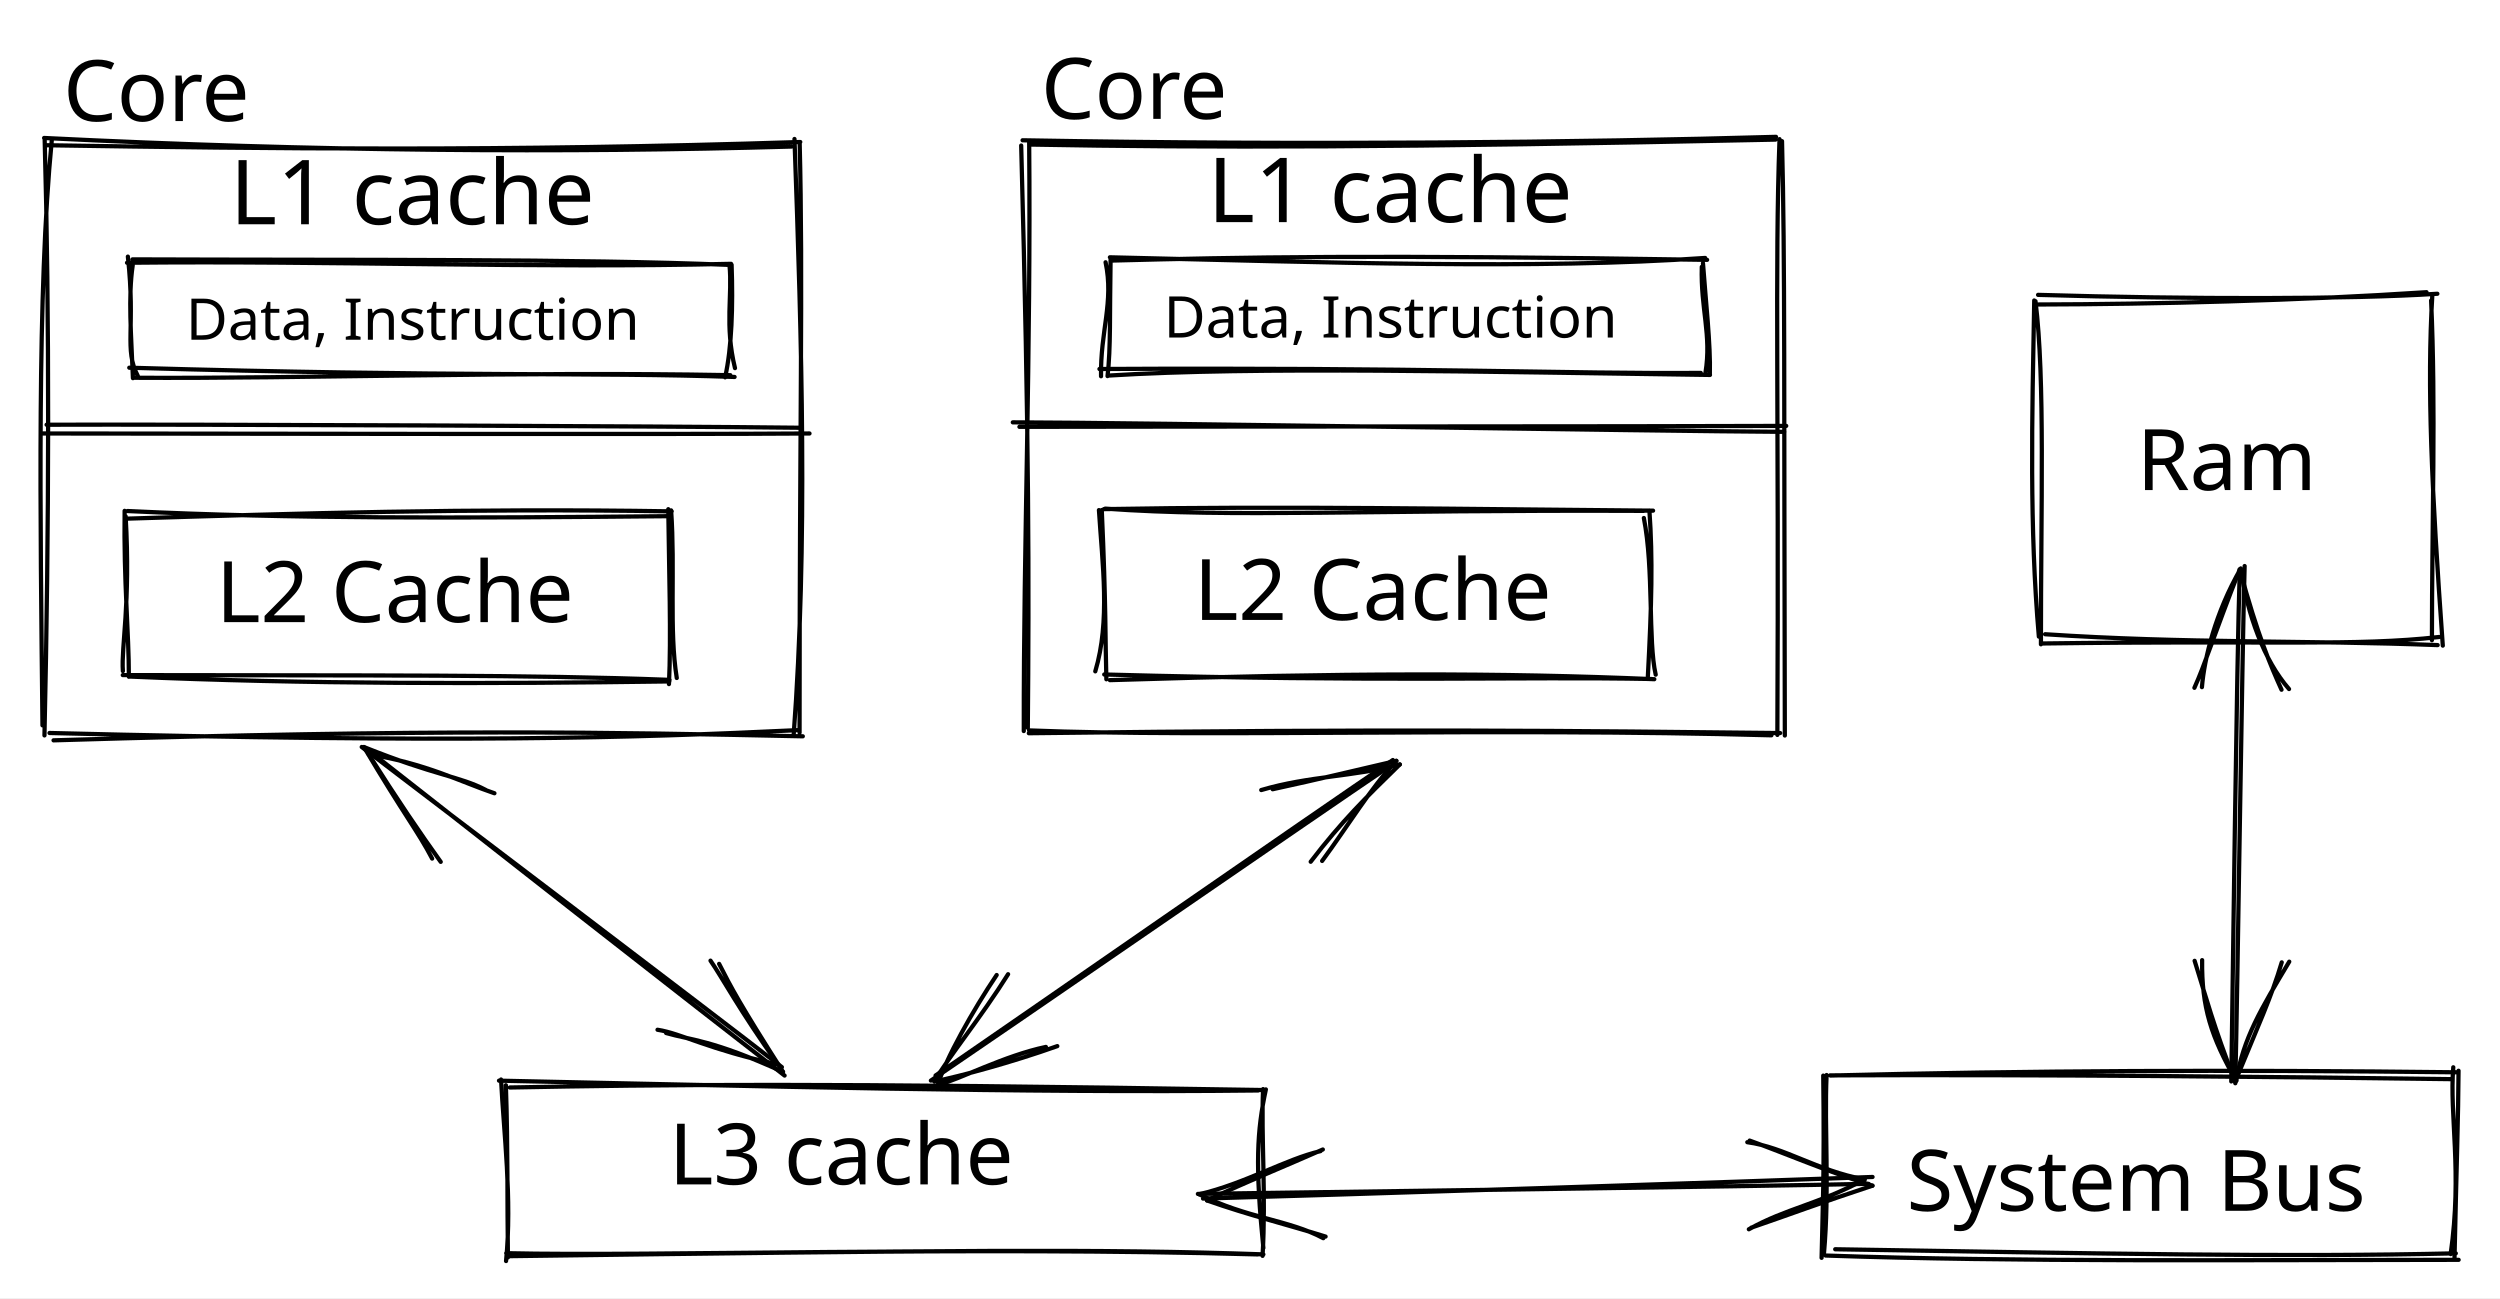
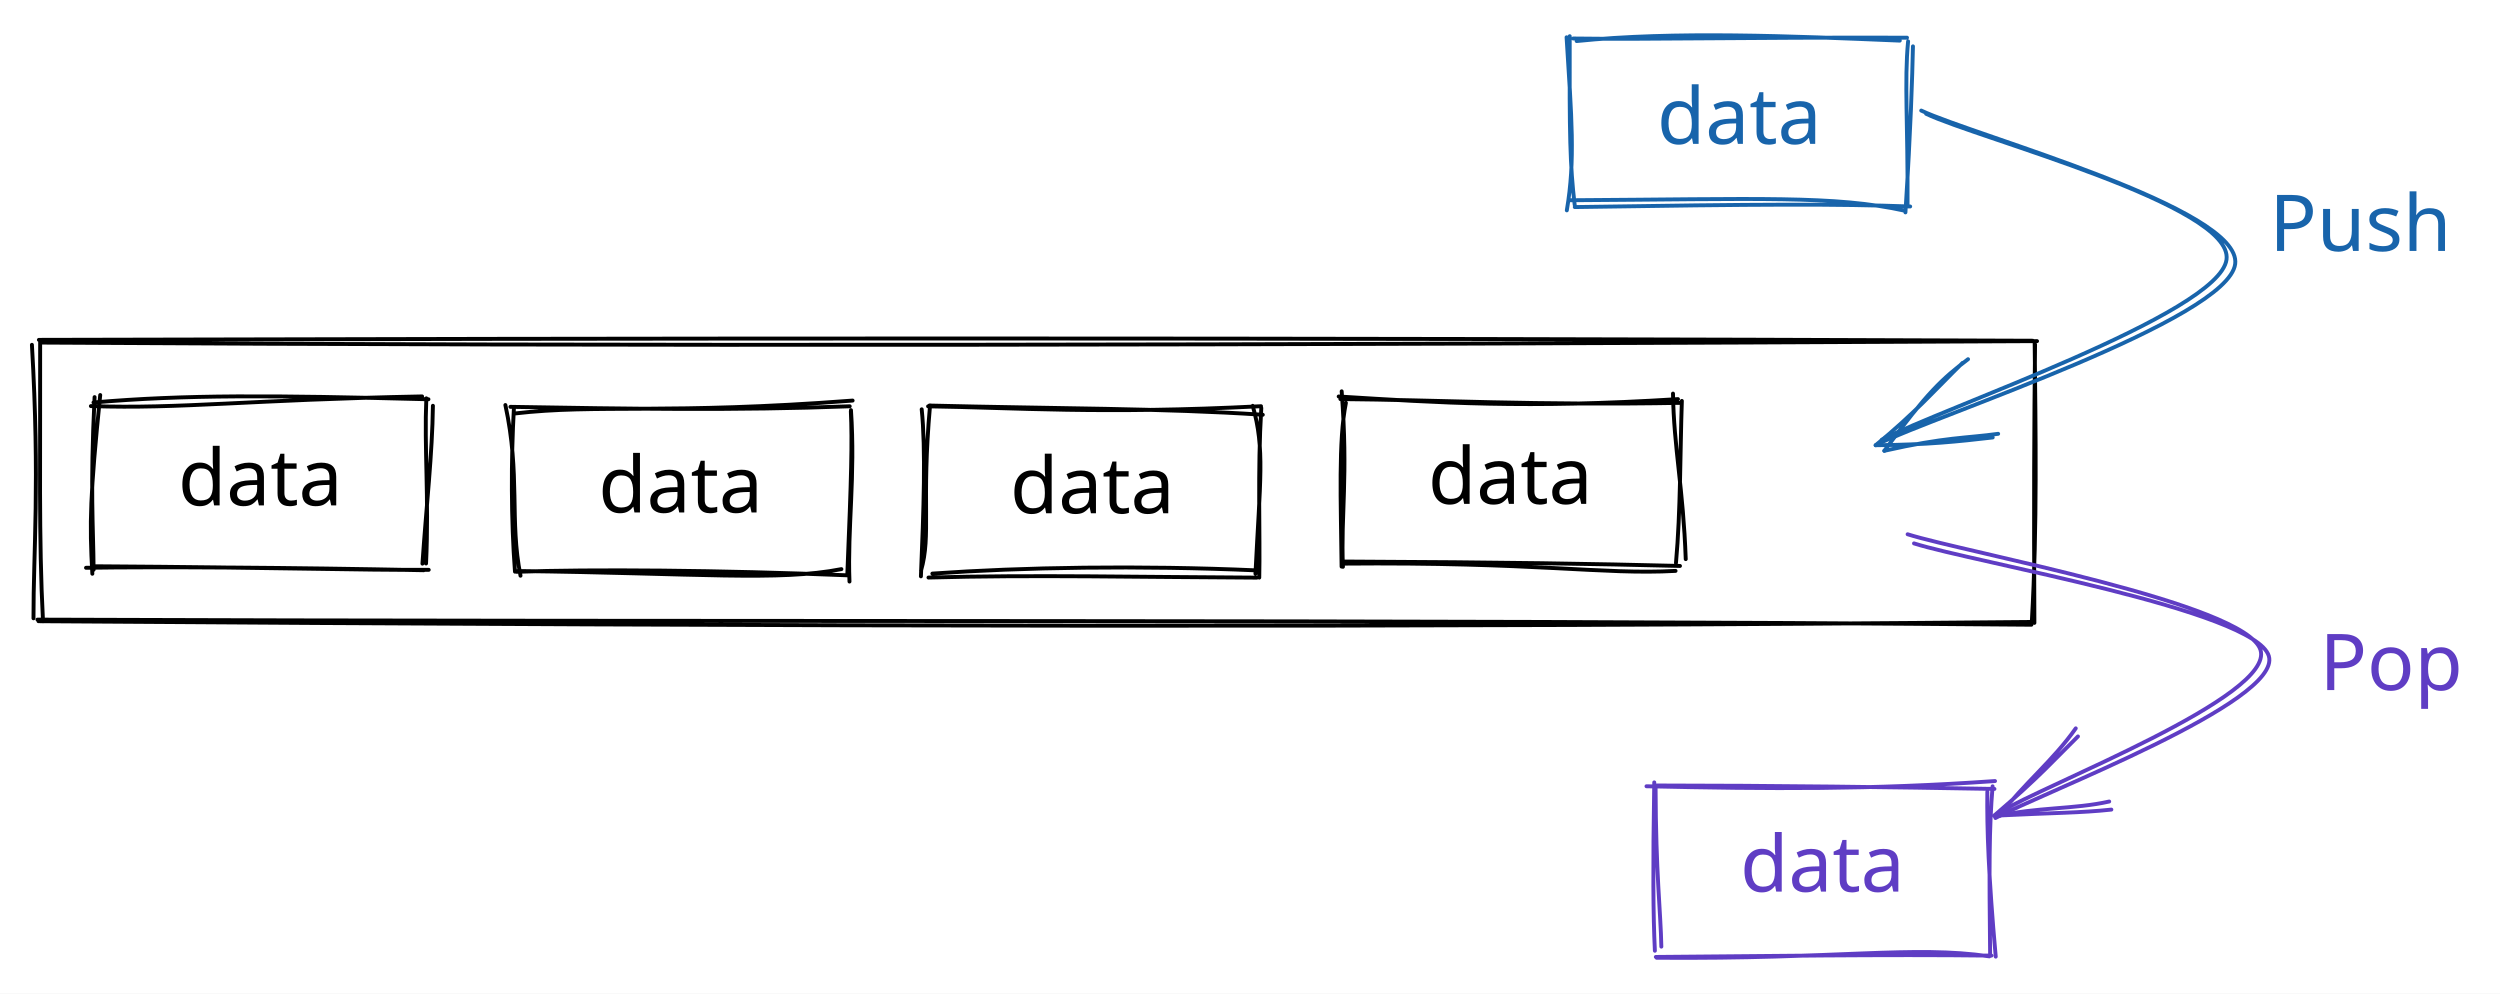
- <svg xmlns="http://www.w3.org/2000/svg" version="1.1" viewBox="0 0 588.889 305.765" width="588.889" height="305.765">
+ <svg xmlns="http://www.w3.org/2000/svg" version="1.1" viewBox="0 0 637.6 253.4" width="637.6" height="253.4">
  
-   eyJ2ZXJzaW9uIjoiMSIsImVuY29kaW5nIjoiYnN0cmluZyIsImNvbXByZXNzZWQiOnRydWUsImVuY29kZWQiOiJ4nO1cXNtS28hcdTAwMTZ9z1dQzGvQdPfu67yBXHSES5xwXHUwMDE5XGI+NUVcdFu2XHUwMDA1sq1YMmCm8u9nt0hsybZcdTAwMWPhQY5yzogqwJJstbrX2nvti/z3m42NzXhcdTAwMWN6m39sbHqPTTfwW0P3YfOt3X/vXHIjf9DHQyx5XHUwMDFkXHJGw2ZyZjeOw+iP3393w9Dp+PHNYHDnNFx1MDAwN73nt3mB1/P6cYQn/lx1MDAwN19vbPyd/E5daOg1Y7ffXHS85FxyyaHUtSid3VtcdTAwMWb0k+tSrpjkXGaEmpzhR7t4vdhr4eG2XHUwMDFiRN70iN21OdjaXHUwMDFi3F5u38jd0yY81MJ+3JV/Ti/b9oPgLFx1MDAxZVx1MDAwN8935Ta7o2FqUFE8XHUwMDFj3HmXfivu2qvP7J+8L1x1MDAxYeCsTd81XHUwMDFjjDrdvlx1MDAxN0WZ91xmQrfpx2O7j5DJ3udZ+GNjuudcdTAwMTFfbYFjNJNggDLFOeVETo6PkylcdTAwMDKHXHUwMDE4w4VUWlFiQM9cZq02XGJcdTAwMDZDO7TfSLJNXHUwMDA3d+M27zo4wn5rck48dPtR6Fx1MDAwZXHNpuc9fL9pJVx1MDAxZI2b4EZcdTAwMTMutVx1MDAxMpNTup7f6cb2XHUwMDFjMFx1MDAwZVx1MDAxM8xIbVx1MDAwMH9cdTAwMTE2XZ7IS1aGUlwiqCRA+eSIXHUwMDFkRHjQSlDy1+zMdt1h+G1cdTAwMDY3I/tcInVcdTAwMDN27O9mIZaGWWr1ZXt0flx1MDAxZp3cN1x1MDAxYk/R5+bhXHUwMDA32Nl7fJh8Vlx1MDAwNpPucDh42JxcdTAwMWP5+u2/6dBGYct9xlx1MDAxOZU46UQykIxNZz7w+3d4sD9cboLpvkHzblxuzWTv17eLOVx1MDAxMXuP8VwiOlBQuXRgglx1MDAwM8VR0MJ0MO8udnvyy83WSU1cZt61XHUwMDFmQO6M9ytPXHUwMDA34nCmiLTQMkpcdTAwMGIqsnSghjjUXHUwMDAyXHUwMDE0XHUwMDA0I4Ko8tjA5Tz6mZhHu1x1MDAwMkG5lOz10f6aeJwu+6BcdTAwMWaf+U925lx1MDAxOcns3XN7fjDOrFxcXHUwMDAyVFx1MDAxY2ltkMbGjVx1MDAxYnl4xVx1MDAwNJY6c+524HcskDdcdTAwMDOvnUV47KO/mVx1MDAxY45cdTAwMDep+27itV38uOFBa/ZcdTAwMWVcdTAwMDZDv+P33eA8PY7VqJVC3lxmtTTVmimhTGFmnVx1MDAxZl3eXlx1MDAwNXKL3V7Vm1x1MDAxN7fnjZNwfF11ZoF2NNNcZjlcdTAwMDFSWU8y42a4Q3CnXHUwMDA0aVx1MDAxNOMp0//avNLaMZRrgyNcdTAwMTZGXG6yiGbS4ZIpKagmwKXiMEc7YtBRcuD0XHUwMDE3pFx1MDAxZHWoXCKM4pSjqVPo+YvS8JhuNFx1MDAxMU55VMydtHVQczK2pfRcXKpcdTAwMDZpaiZm3Vx1MDAxZtVGMM5lcZKqXHUwMDBm9YP3tX7ok+OjoTytX5P9eqvqJKXCXHUwMDAxXCJcdTAwMTRww1xis4DLkpRTXHUwMDA3XHUwMDE1ojBcdTAwMTRcYpM4Iao0llK8XHUwMDE0XHUwMDA1q8FRcuI4XHUwMDE2SEHLUiO5XHUwMDAwJblcdTAwMTZGXHUwMDE5PcdSzaxcdTAwMWFEMFabpSt5XHUwMDE0XFygfLQqLVlaP/9cdTAwMTCspvU+isLGw6d6x41atWC/RnTVwcqsxaFKMUO1XCJ407NoVY5cdTAwMDJcctRGXG7oVKQsXHUwMDBmrWhTmd1cZno3s1x1MDAxOK5UOohkrtDzUIxPUv5v6lNQyHFcZl3Wj1bzXHUwMDAytC7yKVx1MDAxOCRcbs7tZDNtmCaqsE/ZdWP37cZBXHUwMDFmb2rUjC20XHUwMDE3Olx1MDAxN5o3eevwLfNjXFzdychcXNaiy5RCiNTU/Yi1LvvUOf9cdTAwMWM8XHUwMDA2jW3S3b++VZ9cdTAwMGWidtVZi0KPgVx1MDAxMVx1MDAxNFx1MDAwMDmJXHUwMDE4NCrDWiDEYVx1MDAwNnChkUeWviWSVifphkm+Qc+TXHUwMDE2jIOAI1x1MDAxYYzmoOajL1x1MDAxYz36Qi6qzdjV/IvIXHUwMDAzKtVCUXTMtHgu4PLDVmf3ZPfP2/unWtN/2CbEuzurOlJBOEIxLaQhQFx1MDAxNHqaXHUwMDE5oGpcdTAwMDdcdTAwMDVcdTAwMDbaOsNwRaA8oJpF4mdcdTAwMWWL2qDppVL8gu6jeCbgmG3UloQg61xyOb6PZSm/krG9yFx1MDAxMVx1MDAwMKXoXHUwMDA3tCyeea7fX/hXXHUwMDA3bbl/y7tfdsbB4OyocVp1em1hrIG+XHUwMDFjXHRmuFFEpXRPXCLfNLHyjaGBVqjgeInqTVx1MDAxOVx1MDAwNydcdTAwMWMpjFx1MDAxYVx1MDAwNim0yFx1MDAxMZA5ulx0XHUwMDE0e1LqXHUwMDE12JZcZm3dbItid1x1MDAxOO/4/Zbf78y+xeu3co5cdTAwMDRuXHUwMDE011x1MDAwNr2eXHUwMDFm4zA+XHL8fjx7RvK52zah3fXcOcrgJ+dcdTAwMWVcdTAwMGLtx2XT6tP/NqYznryY/P/X24Vn56/hzNvfpP+upOBA5KZcdFx1MDAxMMtcdTAwMThcdTAwMTdcdTAwMTNaXFzCfd56fNx9uLpcdTAwMGJcdTAwMDcnu63bq+vxkb4+rjpzXHUwMDE5ht4giFx1MDAxNJojLrkmU2f0nMtjXHUwMDBlXHUwMDFlXCKKXG5JOJToXHUwMDE5X6liRFxmhl2gYEqstVSMzodBO9xcdTAwMGJcdTAwMWJHLPjSrlx0cn+iU3YhXHUwMDAzyFx1MDAxNStG5YvEVNZ6hlx1MDAwYshGVMyCXHUwMDE392LbzZvRvaeuL6/fn0Zum1x1MDAxMN5cdGX1uWBcdTAwMWNcdTAwMWLxXHUwMDAzMUxiVCOzKlx1MDAxMVWZIzHcMdpcdTAwMDY1QFx1MDAxNS+NXGbFXG5Gglx1MDAxYaSllD8hcb0+lfjr14tcdTAwMTjPz+5xXHUwMDE0Q4IyUdzL9HbGdbX1rtb2boPh9jZ1e7RcdTAwMTFWnllcdTAwMTKDb4l3q5SUTFx1MDAwMssyyzYmcCOE0lxcXHUwMDExXGZIeXnMep2SXHUwMDExY9yuXHUwMDFjLcHLlM68f0tGOVpcdTAwMTDysyS42sZcYlx1MDAxMMWz8EycXHUwMDA2V41cdTAwMTNyXHUwMDEymdtBdHDzuHPKaeVpyoX1cFx1MDAwNJjkRppU4eM5XHRPXHUwMDFjbVxmI5IoSahhpZH0VSpGXGZsM1x1MDAxNDU/oWBUulaDlIWcxSpqXHUwMDEzxYTQxcubXHUwMDBm9Vx1MDAxMVdfYjG+Prv5tK9cdTAwMWW924NRr/JYXHUwMDE12lFGXHUwMDEwRVx1MDAxMFx1MDAwMHjTMNPrxpUt41x1MDAxOODW2qGlL7HX7VUqRoraSq38XHUwMDE59c1/K0brqlx1MDAxODGSz1t0nKgpyFx1MDAwYiq9n+mJu7Pv9UzjMDxtMqNuj7rV5y3nSSpcdTAwMWWXkklFtJlxMsY4SmmRtO0hPlmZld5/XjRCXHUwMDE2oZMhUHHWruRkqMxvIVx1MDAxNbhwXFzy4ljtbT+xvuufRIfN47q/I89PXHUwMDBlzy4qj1UpbEKAXG6OIYuQesbHXHUwMDAwUVx1MDAwZVx1MDAxYWzObFx1MDAwM41Er1tcdTAwMWVWi9WNOPpcdTAwMGaGdrjiNcyFYcn/YdlomTdAu1x1MDAwMkJzVjzl1uqyxu5FUO9cdTAwMWWI3faH0edw1HV55Vx1MDAxOcaEQygyx6D8XHUwMDExXHUwMDE4k854XHUwMDAzTVx1MDAxMlx1MDAxNUdAXG6GU1JeK+lqhSNcdTAwMDB0XHUwMDBiWtJ/K0f/b5UjynKdIzDAXHUwMDAwTNHi1I1cdTAwMGXOhr6+U+Ge8aPhZUd079lR1alLiW3zVqiKUFx0XHUwMDEwO99cdTAwMTnqclx1MDAxMFx1MDAwZSdcdTAwMTibg2ZcdTAwMDSlXFyZz1x1MDAxYSmUjEpcdTAwMTFjbL5gUeFcYmWcSW865am/p/SAa53hVSV950pKXHUwMDBlclx1MDAxZligXFzZXHUwMDA0XHUwMDBiXHUwMDE3xbNcdTAwMDWtj0dcdTAwMWZcdTAwMGaPO0HvoHd2afa9mPvHjcqDlbOkVY2DwVs2c2DlxJFMoUPWRlx1MDAxMGpEiVx1MDAxZEBsXHUwMDFlnvNKjlx1MDAxMcaBcUNLXGIsJmbwdeuYb5d9bvlP1K1RgMLSPPh6XHUwMDA1KFx1MDAxNMl7P0/pXHUwMDAywyByS75cdTAwMWHjb1x1MDAxYuJcdTAwMTXvXHUwMDBiXFxcdTAwMGWditpcdTAwMDWgLInwpNGoQEWqpJtcdTAwMDR4wjiaXHUwMDFijjLPNuSVmUPEUFx1MDAxMpWL4NRY3bLIhylIvNxcdTAwMDI3N1Gjilx1MDAxMGNbNX5NNTo1XHUwMDFi359cdTAwMDU/KNBXk/C1ObKj3FwijtBcdTAwMDLXXHSjXHSiXHUwMDE4NdMsuZ1cdTAwMGI3tLhGzYKOXHUwMDAwwGhNXHUwMDE5KpNvJ0zMV1ZcdTAwMDfnjWm5XHUwMDEzzI6JKonXsd1xRlx1MDAxOSnF3JjU3Fx1MDAxOFZQ3LMkn1x1MDAxMd2zh19Vd2/lwtduc8B9oVx1MDAwZc+1XqkuiblcIlxisVGjXHUwMDE0xc3Xclx1MDAwZlVR86WoQ5nmzHD7h2aDZ1x1MDAxMIlcdTAwMDI3SiSJ8zK7mp9cdTAwMDU4tzl6+5j1XHUwMDAyiYNcdTAwMWFcdTAwMWRww6iAWI7Cglx1MDAwN7w4/ii9ilx1MDAwMK+y9Vr+TVx1MDAxMilLgcbLSPQxNlx1MDAxZEI1ulx1MDAxY5k66dlQgENcdTAwMDRcdTAwMTMoUCWKQ5DASzZeaLtcYoKLXHUwMDEyaq/JbHw0b7yyOfRcdLt/WWOWXHUwMDBiZrvNwfiFtmxpTiG/XHUwMDAxj1qjSsxLirrw4eSs2b10W1x1MDAxZsObYf/TxfFWwOpVt2ecXG5r0KxzNoJJyLZcdCHo1/ZcdTAwMTQg11x1MDAwZcdcculIXHUwMDE0XG6FXHUwMDA1elxmI0qJ2/Pjilx1MDAxOck2+T5cdTAwMDe0y0YqVvF0/FLA5qZcdTAwMTTyfa9moHFGXvDw2+Gx3qnd7l14e97TbixcdTAwMGa3x/TssPJYXHUwMDA1SFx1MDAxYVx1MDAxMNBcZlx1MDAxMFxmXHUwMDFmWDZ04FxcJqFcdTAwMDNBQ25bWcrEKi329Vwi2jbtXGLG1pxS6Fx1MDAxZlx1MDAxY7pEhe07sr/nXHUwMDA1g6dD8O5cdTAwMWZfIaXgvze9i1642+5cdTAwMWWrSHxotGsy6lx1MDAxNfvc76Z6XHSJhEzXXCLKTimcjaPY623soNdNweBnJVx1MDAxNVKjWU2Yq/ynKnB6uTJQXFyXL4dPRW1cdTAwMDPeZuZ5w5lso2RcdTAwMGWG6Vx1MDAxMjWcRj2Xelbh1U2D0M5cdTAwMGY6k4RcdTAwMTU0TNicJ11gNFxmRVcr1p1RsM2Hr6DJ8+tbedJ4uSfKSGNUgcLWLFx1MDAwNY5cdTAwMThA8Xm5rpKiXHUwMDAzaCN50j3yqyvjXFw02W0rXHUwMDBipNfUxUtcdTAwMWFRwI5cdTAwMDfMXHUwMDBivtmvx1x1MDAwZrfV5SUui3dcdFx1MDAwZlx1MDAwZo/N48Zj5ZumuORL0pSMm7VVLyCJfzA6YmAhPVx1MDAxZMjEoGhiI0JDUW1g8MTNfKujXHUwMDA0+yWEqozaxlKXzljqO55K0sWpXHUwMDFj8XxOXG7ki752qDGSjDx9vNo+jq5Y56hXXHUwMDFmntTGlYeq1klZmHJDiX3gN1x1MDAwYlVcZqDX4/p4oTpcdTAwMWJcdTAwMDYrStvHINaricvXrusrh526vSqIVjuM1dSqyO/CXHUwMDAyLSXB8L94KLt8ZSvKWUFJtjqelatcdTAwMTjorsm9wI+KYJQ+d3JIwzHizrRpfe+BxOUySppcdTAwMTVcdTAwMWWK/CeSdWXOXHUwMDE1TCO/RJhcdTAwMTJmXHUwMDAwqDJaairoglwiXHUwMDE4XHUwMDA1q+Oo0VxcoyXWU7n2wkTyclx1MDAwN7WRqYLZqlx1MDAxYzpgZiWB1EwuXHUwMDE4XHUwMDE1TZq3MGBiXG7+XHUwMDE39HJcdTAwMGWa7bY1XHUwMDBm5DzF/Obb52+6YXhcdTAwMTYj7CZcdTAwMGKCyPZb3+z1dFx1MDAxNjbvfe9hZ554v7WTzVx1MDAxYclkRq0t8uyt/v31zdf/XHUwMDAyNUmrYCJ9
+   eyJ2ZXJzaW9uIjoiMSIsImVuY29kaW5nIjoiYnN0cmluZyIsImNvbXByZXNzZWQiOnRydWUsImVuY29kZWQiOiJ4nNVbW1PiSFx1MDAxNH6fX2Gxr2O275d5XHUwMDEzL6Ojo1x1MDAwZV5Y2dqaiiFAlkCYJIg4Nf99T1x1MDAwN4eEe0BgMWUppDvdne7vO985p9ufXHUwMDFm9vZcbnG/41x1MDAxNj7tXHUwMDE13GfH9r1qaPdcblx1MDAxZs39JzeMvKBcckUk+Vx1MDAxZVx1MDAwNd3QSWo24rhcdTAwMTN9+vNPu9Ox6l78XHUwMDE4XHUwMDA0TctcdFqDx1xc32257TiCin/D9729n8nvTEeh68R2u+67yVx1MDAwM0lR2lx1MDAxN9Z0/O5l0E76JYhihDWnfFjDi46gv9itQnHN9iM3LTG3XG7VvitFS56U41x1MDAxZv1beea9XHUwMDFj1358Sbuteb5/XHUwMDEz9/3BW9lOo1x1MDAxYmZcdTAwMDZcdTAwMTXFYdB0y141bpiBjd1cdTAwMWY+XHUwMDE3XHUwMDA1MGvpU2HQrTfablx1MDAxNI08XHUwMDEzdGzHi/vmXHUwMDFlQsO7g1n4tJfeeYZv+1x1MDAxOCuLK61cdTAwMDVBiFx1MDAwYsxJOiWmXHUwMDA1XCKEJZRAWknKOJVybGSHgVx1MDAxZoRmZH+g5ErH9mg7zTpcZrBdXHUwMDFk1olDu1x1MDAxZHXsXHUwMDEwliyt13t9Z46UpaBcdTAwMDVKudDwS1x1MDAwZms0XFyv3oihisSWhotQiVx1MDAwNOJMpFVcIjdZXHUwMDE2WDWJXHUwMDE4ViotMUPonFVcdTAwMTOI/DM+rVxyO+y8Tl8hMl8ywzcjP87gK32426naXHUwMDAzXHUwMDE4YCGxXHUwMDE00Fx1MDAxZEZCXHLLfa/dhMJ21/fTe4HTTJGT3P31cVx1MDAwNchmpmVcdTAwMDKxXHUwMDAyXHUwMDEzwYnCuVx1MDAxMXv1+Vx1MDAxMlx1MDAxNWvXwVx0i0u0ckujq8NcdTAwMGJ791x1MDAxMYuYpVx1MDAwMbGUXCJMNVx1MDAxNoiMXCJWXHUwMDExi1x1MDAwMGKFXHUwMDEwsCxcbm1cdTAwMGWxiltcdTAwMWPgKDlXXFxTySdcdTAwMDHLiEVccmKp0oIplq3ziljMXHK5pGR0/Yh9LUghNlx1MDAwMrPYfU7fKVx1MDAwM1xu/VC5/3zPav6x0OXT61q5/vVcdTAwMWIpXGbr/Xr9NJdcdTAwMGWSqbXRYWScWePNZzJcdTAwMDFcdTAwMTNmVlx1MDAxNue33dNfeteZoCTYZq1cdTAwMTknXHUwMDA0aSaJXHUwMDFjJYJGwFx1MDAxMyBcdTAwMDJcdTAwMTVUU0L0xojA8ST0yVx1MDAxNKhjXHKMXHUwMDE1gq9cdTAwMWbqi9Col0BjuupBO77xXlx1MDAwNsZ15O6J3fL8/sjCJTA1XoBcdTAwMWTb2ZmMXFzo0TSB1UjdXHUwMDAz36tcdTAwMWJcdTAwMThcdTAwMTdcdTAwMWN4XHUwMDA3N1x1MDAxY0F47IF3NKzQ8qrVrFx1MDAxODgwXHUwMDAwXHUwMDFi2lxmz/JcdTAwMTjxIPTqXtv2b7PjW11/1EyPXHTMMqVcdTAwMDRmOzfp2F2p9W/p4uzo+fSoWOyedlx1MDAwZULnYddJXHUwMDA34lx1MDAwMpWkXHUwMDA231x1MDAxMVx1MDAxYm+JsTH1YVx1MDAxNlx1MDAwMtJRTVxiJ1x1MDAwMrGNkW5cdTAwMWTqQzTRwFx1MDAxMYTXz8jp4jNY+N4xx6ym1dPhTb9yUrr7/F1fPY5q0Yj1T8Xn4/RmXHUwMDE3adr0XHUwMDBll9M0pVnqaGxI06iaxS5cdTAwMDZuLVx1MDAwNu8uP7vmT/KOslx1MDAwYmuLQy1w3YBDimo1xi5NLGnYJbCkXHUwMDFjXHUwMDExvsFwJJemgbBiqVx1MDAxOd12vLEkXHUwMDE435mkLVx1MDAxMIY1S1x1MDAxYcZoXHUwMDE262CiwWpcbqZzs46fXHUwMDFj1vbPrvzH4Mk+uOSlcrXcvtp51iE5pmpcdTAwMTOaZlwiKrAnxo3Egm6MdetcdKkw00lcImG7qnZ79PmJ/ChW/q2est53si/ZzWN/k6o2vcNlVFxyplx001x1MDAxNDNcdTAwMWJSNTEzUsOUU1hFtUSkNn+Wd5VghI3p2oSsmVx1MDAwMqaoQpxmvID/KVKTkoKqKb3dSG1pNL4zWVugXHJrljU905c0XHUwMDA2XHUwMDFlM4JlfmfyXFyfVXutyqnf6l+IzjXtfu/bbNdZRzC1XHUwMDE0VFOcaCEohGVjsoYtZWRNcspcdTAwMTWSWVx1MDAxZeygrDEttIZcdTAwMThgXHUwMDAzruY8VTuwm6z3pelEMiRFyavOxWV4sklVm97hcqpGXGJO13pDqsZnZ0LAa1x1MDAxNJrq/In4+ZO8q/Si2MLGa1x1MDAwNGZpgPdcdTAwMTi7NLJMbpszgDNimm0uXHUwMDEzkk/UJEHAdq03kOtYJ1x1MDAxNt+Zpi1cdTAwMTCG5TXNXHUwMDBlw6A3NUxjeFx1MDAxNuFcdTAwMTRYVVx1MDAwMnFafj3DvW930n986Z30mlxyp3dcdTAwMWZcdTAwMWTc3Td2nXBUJMlHjLTEyOyRjjFcdTAwMGWpZKtcdTAwMTY4p2Ay+JydL6xcdTAwMDSzXHUwMDFm36BnKlErQalcdTAwMDSEXHUwMDBiMkXQMpmb314lRlxua61WXGLLkqGtSEBcbjHrMptRmXHYYVxc9NpVr12HwlTEflx1MDAxZjtcdTAwMTgwoH7kRI2DqGKOXHUwMDBinEdf6479/UtW2ICyTteMclx1MDAxZllcdTAwMDJjQphC4H5JlY7KTIXdMVx1MDAxYW+ZjStcdTAwMDU2U1x1MDAxM1xmi/haPpTSgtuupiNcdTAwMWF9XHQ7ilx1MDAwZoNWy4vh9a9cdTAwMDOvXHUwMDFkj9dI3ufA0Kvh2tXxUmg5WzbOw45pcdRZSD/tpUBNvlxmP//zcWptKa3pvo656Fx1MDAwMFtSXHQqheZcdTAwMTQvam1cdTAwMWajZNpcYmOYZcFoLsXSxz9k/66WKlwis51qKaRELJt1WGSE5iNnR41cdTAwMTCRg1x1MDAxZFx1MDAxMKZcdTAwMDS4s1SmrSTPg+pntz/mhLJvtkFr8KklXHUwMDEyXHUwMDE42Ca3nClcIk+yTcJTeXZ4VVxuYn1cdTAwMWPc28+dt/jUXHUwMDFianaRqz69w5yjnS/BI/1cdTAwMGZs0VIhwLJWf6VcdTAwMTBAzUxcdTAwMWNLXCIwOMY4f1xiMH/xdtVcdTAwMTiowX5cclx1MDAxNUwoXHUwMDBlfodcdTAwMTizXHUwMDA2Ku92zVutQc7EXHUwMDE2XHUwMDAxz1x0XHUwMDE0WG53v2Z1XHUwMDFm5H1cdTAwMDRcdTAwMDFcdTAwMGKEbM2JrexcdLfJU5tg6lx1MDAxMaP5effY9F4uXHUwMDFj91x1MDAxOJ+pe0LvT27vzjvOzvNO0zlcIkxcdTAwMTU4RLlcdTAwMGX+8Fx1MDAxYa067FxyXHUwMDFhLCZZlznJ9pt1oL9EyexZ2q3IbDM8fard9s+jg9P7xuVcdTAwMGa/Tpv1yttldu3NLpLZ6Vx1MDAxZOZcdTAwMWPtV/TtulUqk3Jwct642G8/tyrFw7XJLFx1MDAwMVx1MDAwN33jMksom0V4rMGWY+NcdTAwMDDmJvz85dtRwlOIceRcdTAwMWPC6y1cdTAwMTE+p8xSTrgy6YHtyuyyaHxnMrtAqtaYayNyzkEkXHUwMDAxplx1MDAxY5H8hJtvgXaVcFxcWyjdsVx1MDAxZD2GRLFIdo5cdTAwMTghXHUwMDEw82NFNsY3IPaMXGI2/adcYjRcdTAwMWHlqlx0NjLKMbzGKv9cdTAwMTTxlsTbymxcdTAwMWNLvI2nqVx1MDAxNqfk5lx1MDAxM2UvTckhi5h/a5GIUohPOM+k6vd+5+SIRVx1MDAxMFx1MDAxOF5cIlx0XHUwMDEzyCRcdTAwMWFeK6RJufeUeptcdChzXHUwMDExXGLXTEqFcMqw1EKpRc1cdTAwMTEyO/U2XHUwMDAxzLSxXHUwMDBm2b9LXHUwMDFmJ5npXGZcYklcdTAwMTFAT+Q/TVLs9oLAL1b6Lz23dl5uPPrfLsu7bptcdTAwMThHc7x/QkSSgsux8fbWoJul8fzcc/+EKY413/LOXHUwMDFiYzyToNm0N3DdjVx1MDAxYUt5XHUwMDAzvluL5/hcdTAwMDJx0JnlXGKMvMO46ifjWIlXdGY2XHUwMDBiI8E4oE3l32CrlEp38dHlwYP98NdfovZcXHo4i9s7TyxBXHUwMDEz0dfg4FAhyJiXTVVeYr1V9umUuHpcbrHApkr4IVsmXHUwMDE2Z1xcbO/08XWWXGL/I6+C18y2XHSLk9kp2J3OTVxmczP0RGD6verrXHUwMDBipo1cdTAwMTWePLdXnETAXHUwMDFmteQyrSZUNaRwzeT//PXh139d8Vx1MDAxZJgifQ==
  <defs>
    <style>
      @font-face {
        font-family: "Virgil";
        src: url("https://unpkg.com/@excalidraw/excalidraw@0.13.0/dist/excalidraw-assets/Virgil.woff2");
      }
      @font-face {
        font-family: "Cascadia";
        src: url("https://unpkg.com/@excalidraw/excalidraw@0.13.0/dist/excalidraw-assets/Cascadia.woff2");
      }
    </style>
  </defs>
-   <rect x="0" y="0" width="588.889" height="305.765" fill="#ffffff" />
-   <g stroke-linecap="round" transform="translate(11.33339 33.45986) rotate(0 88.44443 69.62648)">
-     <path d="M-0.94 -0.96 C62.63 2.21, 121.65 2.6, 175.11 1.06 M-0.51 0.75 C52.49 1.58, 106.79 2.25, 177.17 -0.01 M175.81 -0.72 C177.53 47.67, 178.98 94.28, 175.6 139.91 M177.03 0.06 C177.85 32.36, 177 67.13, 177.01 139.12 M177.77 139.98 C132.23 139.01, 91.73 138.21, 1.28 140.93 M176.78 138.52 C137.33 140.41, 96.34 141.58, 0.33 139.2 M-1.33 137.4 C-1.85 88.21, -2.63 35.33, 0.87 -0.5 M-0.86 139.77 C0.24 91.01, 0.33 40.63, -0.82 -0.91" stroke="#000000" stroke-width="1" fill="none" />
+   <rect x="0" y="0" width="637.6" height="253.4" fill="#ffffff" />
+   <g stroke-linecap="round" transform="translate(10 86.60006) rotate(0 254.4 35.99996)">
+     <path d="M0.36 0.77 C151.86 1.71, 304.91 1.45, 509.52 0.4 M-0.08 0.08 C155.86 -0.34, 311.35 -0.51, 508.43 0.3 M509.02 1.25 C508.8 21.47, 508.69 42.54, 508.85 72.26 M508.92 0.69 C509.16 23.56, 509.59 47.55, 508.21 71.7 M508.09 72.73 C342.12 71.31, 174.99 72.11, -0.44 71.43 M508.54 72.02 C352.37 73.46, 196.3 73.21, -0.19 71.83 M-1.46 71.09 C-1.5 54.1, 0.19 36.76, -1.86 1.34 M0.97 71.87 C-0.15 50.73, 0.32 29.39, 0.24 0.36" stroke="#000000" stroke-width="1" fill="none" />
  </g>
-   <g transform="translate(14.88896 10.51539) rotate(0 23 12.5)">
-     <text x="0" y="18" font-family="Virgil, Segoe UI Emoji" font-size="20px" fill="#000000" text-anchor="start" style="white-space: pre;" direction="ltr">Core</text>
+   <g stroke-linecap="round" transform="translate(23.60003 102.2) rotate(0 42.79999 21.2)">
+     <path d="M-0.42 1.37 C22.36 2.15, 40.31 -0.27, 84.05 -1.1 M0.24 0.45 C23.67 -1.56, 45.56 -1.41, 85.67 -0.37 M86.81 1.29 C86.66 13.56, 85.16 26.59, 84.14 41.55 M85.13 -0.61 C84.58 12.03, 85.83 24.57, 85.06 41.51 M84.48 43.23 C50.67 42.54, 16.58 42.32, -1.66 42.61 M85.74 43.13 C67.55 43.23, 48.83 42.54, 0.73 42.22 M-0.05 44.13 C-0.79 31.11, -0.64 24.32, 1.96 -1.45 M0.27 43.12 C0.2 31.84, -0.64 23.17, 0.52 -0.92" stroke="#000000" stroke-width="1" fill="none" />
  </g>
-   <g transform="translate(54.14423 34.37137) rotate(0 44.45745 13.23138)">
-     <text x="0" y="18.463" font-family="Virgil, Segoe UI Emoji" font-size="21.17px" fill="#000000" text-anchor="start" style="white-space: pre;" direction="ltr">L1 cache</text>
+   <g transform="translate(40.90002 110.9) rotate(0 25.5 12.5)">
+     <text x="25.5" y="18" font-family="Virgil, Segoe UI Emoji" font-size="20px" fill="#000000" text-anchor="middle" style="white-space: pre;" direction="ltr">data</text>
  </g>
-   <g stroke-linecap="round" transform="translate(30.62176 61.77499) rotate(0 70.56736 13.24823)">
-     <path d="M-0.7 0.12 C47.14 -0.4, 95.39 1.48, 141.58 0.37 M0.6 -0.68 C53.66 -0.47, 105.91 -0.84, 141.07 0.62 M141.21 0.64 C141.94 7.74, 140.03 14.79, 142.51 24.94 M141.71 0.59 C142.06 10.28, 141.76 20.14, 140.18 27.11 M142.41 27.02 C109.65 25.86, 76.75 27.07, -0.17 24.84 M141.41 26.6 C90.53 25.67, 41.5 27.45, 0.94 27.21 M1.85 26.8 C-1.48 20.48, 1.36 15.62, -0.5 -1.33 M0.69 27.3 C0.28 17.03, -0.46 8.18, 0.64 0.71" stroke="#000000" stroke-width="1" fill="none" />
+   <g stroke-linecap="round" transform="translate(130.8 104) rotate(0 42.79999 21.2)">
+     <path d="M0.53 1.45 C21.28 -0.98, 39.85 1.75, 86.65 -1.84 M-0.62 -0.24 C29.5 0.27, 56.97 0.72, 85.91 -0.38 M86.23 0.6 C87.38 17.49, 85.31 30.75, 85.85 44.32 M86.2 0.91 C86.56 8.53, 86.34 17.37, 85.3 42.54 M83.79 41.15 C67.84 44.28, 47.43 42.19, 1.24 41.63 M85.38 42.73 C53.13 41.4, 19.69 41.15, 0.9 41.83 M1.95 42.83 C-0.88 28.72, 1.94 17, -1.91 -0.7 M0.54 41.8 C-0.45 28.67, -0.49 13.45, 0.28 -0.14" stroke="#000000" stroke-width="1" fill="none" />
  </g>
-   <g transform="translate(43.7778 68.09872) rotate(0 60.61111 8.465239)">
-     <text x="0" y="11.93" font-family="Virgil, Segoe UI Emoji" font-size="13.544px" fill="#000000" text-anchor="start" style="white-space: pre;" direction="ltr">Data, Instruction</text>
+   <g transform="translate(148.1 112.7) rotate(0 25.5 12.5)">
+     <text x="25.5" y="18" font-family="Virgil, Segoe UI Emoji" font-size="20px" fill="#000000" text-anchor="middle" style="white-space: pre;" direction="ltr">data</text>
  </g>
-   <g stroke-linecap="round" transform="translate(29.55554 120.6543) rotate(0 64.44444 19.55554)">
-     <path d="M0.56 1.51 C39.36 0.3, 81.23 -0.97, 128.67 -0.2 M0.45 -0.28 C39.38 1.58, 77.71 1.41, 128.62 0.93 M127.86 -0.71 C128.03 13.73, 128.56 29.5, 128.02 40.49 M128.53 -0.43 C129.51 13.36, 128.05 27.87, 129.86 39.05 M128.16 39.49 C94.35 38.23, 59.54 38.5, -0.63 38.37 M128.11 39.86 C85.56 40.45, 42.21 40.53, 0.95 38.71 M-0.61 37.42 C-1.03 31.56, 1.23 21.83, 0.04 0.96 M0.8 38.76 C0.81 28.47, -0.43 16.56, -0.2 -0.32" stroke="#000000" stroke-width="1" fill="none" />
+   <g stroke-linecap="round" transform="translate(235.8 104.2) rotate(0 42.79999 21.2)">
+     <path d="M1.24 -0.77 C33.03 0.02, 60.96 -0.1, 86.26 1.58 M0.9 -0.57 C22.63 -0.27, 45.05 1.48, 85.81 -0.6 M83.69 -0.7 C86.82 10.17, 85.56 18.41, 84.39 42.13 M85.88 -0.14 C84.9 15.81, 85.61 32.7, 85.36 43.11 M84.7 41.27 C54.83 39.96, 24.82 40.47, 1.99 42.09 M84.74 43.12 C56.01 43, 27.2 42.35, 1 43.1 M-0.9 41.34 C1.72 32.19, -0.84 24.24, 1.4 -0.81 M-0.93 42.79 C-0.22 25.86, 0.31 10.38, -0.73 0.19" stroke="#000000" stroke-width="1" fill="none" />
  </g>
-   <g transform="translate(50.88889 128.5432) rotate(0 47.5 12.5)">
-     <text x="0" y="18" font-family="Virgil, Segoe UI Emoji" font-size="20px" fill="#000000" text-anchor="start" style="white-space: pre;" direction="ltr">L2 Cache</text>
+   <g transform="translate(253.1 112.9) rotate(0 25.5 12.5)">
+     <text x="25.5" y="18" font-family="Virgil, Segoe UI Emoji" font-size="20px" fill="#000000" text-anchor="middle" style="white-space: pre;" direction="ltr">data</text>
+   </g>
+   <g stroke-linecap="round" transform="translate(342.4 101.8) rotate(0 42.79999 21.2)">
+     <path d="M-0.98 -0.68 C24.18 0.89, 47.15 2.42, 85.55 -0.01 M-0.55 -0.02 C23.89 0.18, 49.43 1.63, 86.49 0.94 M84.28 -1.42 C84.48 12.3, 86.91 22.84, 87.53 40.8 M86.54 0.45 C86.09 13.35, 86.24 28.44, 85.04 41.78 M84.93 43.8 C66.33 44.83, 49.5 41.49, -0.19 41.95 M86.06 42.54 C63.65 41.99, 43.08 41.61, 0.05 41.41 M0.1 42.76 C-0.45 29.12, 1.46 20.15, -0.22 -2 M-0.24 42.71 C-0.42 26.12, -1.08 10.6, 0.86 0.95" stroke="#000000" stroke-width="1" fill="none" />
+   </g>
+   <g transform="translate(359.7 110.5) rotate(0 25.5 12.5)">
+     <text x="25.5" y="18" font-family="Virgil, Segoe UI Emoji" font-size="20px" fill="#000000" text-anchor="middle" style="white-space: pre;" direction="ltr">data</text>
  </g>
  <g stroke-linecap="round">
-     <g transform="translate(10 101.0987) rotate(0 89.77782 0)">
-       <path d="M0.98 -1.05 C30.92 -1.18, 148.84 -0.72, 178.52 -0.34 M0.03 1.01 C30.43 1.02, 151.03 1.27, 180.68 1.01" stroke="#000000" stroke-width="1" fill="none" />
+     <g transform="translate(490.8001 28.60002) rotate(0 33.79996 42)">
+       <path d="M0.43 0.42 C13.47 6.68, 78.93 23.75, 77.05 37.61 C75.17 51.47, 3.84 75.67, -10.87 83.57 M-0.81 -0.4 C12.7 5.99, 81.1 24.55, 79.26 38.73 C77.42 52.91, 3.23 77.29, -11.88 84.66" stroke="#1864ab" stroke-width="1" fill="none" />
+     </g>
+     <g transform="translate(490.8001 28.60002) rotate(0 33.79996 42)">
+       <path d="M11.13 63.01 C4.63 67.93, 0.76 71.43, -10.22 86.37 M9.74 63.94 C3.11 70.43, -2.5 76.85, -12.44 84.95" stroke="#1864ab" stroke-width="1" fill="none" />
+     </g>
+     <g transform="translate(490.8001 28.60002) rotate(0 33.79996 42)">
+       <path d="M18.81 82.04 C10.77 83.17, 5.35 82.84, -10.22 86.37 M17.42 82.97 C8.69 83.98, 0.84 84.84, -12.44 84.95" stroke="#1864ab" stroke-width="1" fill="none" />
    </g>
  </g>
-   <g stroke-linecap="round" transform="translate(241.6667 32.94447) rotate(0 88.44443 69.62648)">
-     <path d="M1.19 1.11 C42.73 1.87, 87.21 1.84, 176.56 -0.06 M-0.79 0.1 C66.07 1.3, 131.61 0.58, 176.68 -0.71 M178.1 0.31 C178.82 28.89, 178.53 58.67, 178.76 140.31 M177.51 -0.17 C176.39 30.62, 177.38 62.87, 177 140.17 M175.6 140.26 C109.31 138.44, 42.97 140.8, 0.74 139.11 M177.66 139.73 C130.73 139.21, 86.31 138.7, 0.68 139.77 M0.44 138.5 C0.74 104.59, 0.77 71.24, -1.12 1.34 M-0.51 139.26 C-0.57 94.47, 1.2 50.54, 0.76 0.43" stroke="#000000" stroke-width="1" fill="none" />
+   <g stroke-linecap="round" transform="translate(400.8 10) rotate(0 42.79999 21.2)">
+     <path d="M1.31 0.47 C25.95 -2.08, 56.49 -0.78, 83.72 0.36 M0.43 -0.18 C20.85 0.1, 42.39 -0.51, 85.56 -0.39 M87.08 1.82 C86.89 10.05, 86.54 22.39, 85.16 44.17 M85.84 0.55 C84.86 10.92, 85.81 21.53, 85.7 42.13 M85.17 43.78 C67.13 39.79, 47.78 40.78, -0.19 41.07 M86.37 42.66 C67.51 41.99, 48.79 42.06, 0.83 42.81 M-1.2 43.65 C0.99 30.81, 0.01 19.97, -1.26 -0.49 M0.81 42.27 C-0.4 32.14, -0.54 24.42, -0.46 -0.77" stroke="#1864ab" stroke-width="1" fill="none" />
  </g>
-   <g transform="translate(245.2223 10) rotate(0 23 12.5)">
-     <text x="0" y="18" font-family="Virgil, Segoe UI Emoji" font-size="20px" fill="#000000" text-anchor="start" style="white-space: pre;" direction="ltr">Core</text>
+   <g transform="translate(418.1 18.7) rotate(0 25.5 12.5)">
+     <text x="25.5" y="18" font-family="Virgil, Segoe UI Emoji" font-size="20px" fill="#1864ab" text-anchor="middle" style="white-space: pre;" direction="ltr">data</text>
  </g>
-   <g transform="translate(284.4775 33.85598) rotate(0 44.45745 13.23138)">
-     <text x="0" y="18.463" font-family="Virgil, Segoe UI Emoji" font-size="21.17px" fill="#000000" text-anchor="start" style="white-space: pre;" direction="ltr">L1 cache</text>
+   <g stroke-linecap="round" transform="translate(421.8 200.4) rotate(0 43 21.5)">
+     <path d="M-1.88 0.13 C29.69 0.82, 55.32 1.02, 87.01 -1.2 M0.11 -0.07 C30.53 -0.05, 61.52 0.35, 86.86 0.81 M85.05 1.55 C84.93 10.8, 85.34 22.93, 87.19 43.58 M86.39 0.14 C85.49 11.04, 85.52 20.79, 85.76 43.1 M85.58 43.51 C66.12 40.66, 47.22 44.23, 0.71 43.87 M86.1 43.32 C58.37 42.97, 28.53 43.46, 0.5 43.66 M1.91 41.03 C1.74 32.11, 0.5 22.42, 0.44 0.48 M0.26 42.08 C-0.18 32.74, -0.27 21.76, 0.1 -0.86" stroke="#5f3dc4" stroke-width="1" fill="none" />
  </g>
-   <g stroke-linecap="round" transform="translate(260.9551 61.25961) rotate(0 70.56736 13.24823)">
-     <path d="M0.49 -0.65 C51.21 0.52, 101.44 2.28, 140.7 -0.5 M0.85 0.12 C31.31 -0.67, 61.65 -1.3, 141.16 -0.05 M139.91 1.6 C139.62 11.43, 142.23 17.65, 140.78 26.51 M140.19 0.74 C140.84 9.7, 142.01 19.96, 141.81 26.86 M139.67 26.58 C108.77 26.83, 74.45 25.24, -1.97 25.66 M141.84 27.06 C88.04 26.35, 35.09 25.04, 0.08 27.21 M-1.6 27.37 C-1.79 16.85, 1.44 9.85, -0.53 0.52 M-0.07 27.33 C0.71 20.67, 0.42 13.04, 0.65 -0.12" stroke="#000000" stroke-width="1" fill="none" />
-   </g>
-   <g transform="translate(274.1111 67.58334) rotate(0 60.61111 8.465239)">
-     <text x="0" y="11.93" font-family="Virgil, Segoe UI Emoji" font-size="13.544px" fill="#000000" text-anchor="start" style="white-space: pre;" direction="ltr">Data, Instruction</text>
-   </g>
-   <g stroke-linecap="round" transform="translate(259.8888 120.1389) rotate(0 64.44444 19.55554)">
-     <path d="M0.46 -0.33 C30.84 1.85, 61.37 -0.09, 127.31 0.2 M0.13 -0.21 C42.16 -0.99, 85.79 -0.2, 129.5 0.15 M127.33 1.88 C129.7 13.95, 128.3 30.85, 130.12 38.78 M128.64 0.12 C129.44 11.54, 129.19 21.87, 128.25 39.62 M129.79 39.85 C93.79 38.32, 57.01 38.33, 1.55 40.07 M129.08 39.8 C98.36 39.21, 66.87 40.55, 0.22 38.74 M-1.89 38 C1.66 26.14, -0.22 12.85, -1.03 0.02 M0.72 39.87 C0.45 30.77, 0.67 22.87, -0.36 0" stroke="#000000" stroke-width="1" fill="none" />
-   </g>
-   <g transform="translate(281.2222 128.0278) rotate(0 47.5 12.5)">
-     <text x="0" y="18" font-family="Virgil, Segoe UI Emoji" font-size="20px" fill="#000000" text-anchor="start" style="white-space: pre;" direction="ltr">L2 Cache</text>
+   <g transform="translate(439.3 209.4) rotate(0 25.5 12.5)">
+     <text x="25.5" y="18" font-family="Virgil, Segoe UI Emoji" font-size="20px" fill="#5f3dc4" text-anchor="middle" style="white-space: pre;" direction="ltr">data</text>
  </g>
  <g stroke-linecap="round">
-     <g transform="translate(240.3333 100.5833) rotate(0 89.77782 0)">
-       <path d="M-0.2 -0.04 C29.94 -0.13, 150.51 -0.11, 180.42 -0.26 M-1.76 -1.1 C28.32 -1.03, 149.9 0.98, 179.92 1.14" stroke="#000000" stroke-width="1" fill="none" />
+     <g transform="translate(487.6 136.8) rotate(0 44.99997 35.2)">
+       <path d="M-1.08 -0.54 C13.67 4.13, 85.03 17.08, 88.9 28.91 C92.78 40.75, 33.44 63.47, 22.19 70.47 M0.55 1.79 C15.63 6.6, 87.58 18.84, 91.04 30.51 C94.5 42.18, 32.97 65.47, 21.32 71.83" stroke="#5f3dc4" stroke-width="1" fill="none" />
+     </g>
+     <g transform="translate(487.6 136.8) rotate(0 44.99997 35.2)">
+       <path d="M41.8 48.96 C35.96 57.22, 28.8 62.84, 22.22 71.3 M42.36 51.02 C36.62 56.64, 32.57 61.33, 20.97 71.24" stroke="#5f3dc4" stroke-width="1" fill="none" />
+     </g>
+     <g transform="translate(487.6 136.8) rotate(0 44.99997 35.2)">
+       <path d="M50.33 67.62 C41.52 69.62, 31.54 69.06, 22.22 71.3 M50.88 69.68 C42.85 70.54, 36.63 70.46, 20.97 71.24" stroke="#5f3dc4" stroke-width="1" fill="none" />
    </g>
  </g>
-   <g stroke-linecap="round" transform="translate(119.3334 255.7653) rotate(0 88.88885 20)">
-     <path d="M-1.79 -1.21 C58.53 0.04, 121.27 1.75, 177.04 1.1 M0.77 0.4 C36.47 -0.27, 73 -0.75, 177.7 0.99 M178.85 0.85 C176.76 10.63, 176.3 18.57, 178.26 38.21 M178.19 0.78 C177.71 11.97, 178.91 25.67, 178.07 40.06 M176.95 39.72 C108.33 37.8, 34.41 40.23, -0.09 39.43 M178.26 39.71 C140.29 38.37, 102.21 38.76, 0.65 40.13 M-0.13 41.28 C1.33 26.66, -0.68 11.02, -1.31 -1.48 M0.31 40.43 C0.12 27.35, 0.34 15.01, -0.17 -0.13" stroke="#000000" stroke-width="1" fill="none" />
+   <g transform="translate(578.8 46.00002) rotate(0 23.5 12.5)">
+     <text x="0" y="18" font-family="Virgil, Segoe UI Emoji" font-size="20px" fill="#1864ab" text-anchor="start" style="white-space: pre;" direction="ltr">Push</text>
  </g>
-   <g transform="translate(157.5556 260.9876) rotate(0 46 12.5)">
-     <text x="0" y="18" font-family="Virgil, Segoe UI Emoji" font-size="20px" fill="#000000" text-anchor="start" style="white-space: pre;" direction="ltr">L3 cache</text>
-   </g>
-   <g stroke-linecap="round">
-     <g transform="translate(328.2222 180.2098) rotate(0 -53.77777 36.88889)">
-       <path d="M-0.13 -1.18 C-18.23 11.06, -89.83 60.78, -107.85 73.13 M-1.65 0.81 C-20 13.23, -90.99 62.17, -108.95 74.33" stroke="#000000" stroke-width="1" fill="none" />
-     </g>
-     <g transform="translate(328.2222 180.2098) rotate(0 -53.77777 36.88889)">
-       <path d="M-19.48 22.78 C-12.22 13.28, -6.28 7.45, 1.51 -0.14 M-16.79 22.59 C-10.55 14.14, -5.5 5.59, 0.7 -0.99" stroke="#000000" stroke-width="1" fill="none" />
-     </g>
-     <g transform="translate(328.2222 180.2098) rotate(0 -53.77777 36.88889)">
-       <path d="M-31.13 5.89 C-19.7 2.52, -9.54 2.81, 1.51 -0.14 M-28.44 5.7 C-17.74 3.39, -8.37 1.1, 0.7 -0.99" stroke="#000000" stroke-width="1" fill="none" />
-     </g>
-     <g transform="translate(328.2222 180.2098) rotate(0 -53.77777 36.88889)">
-       <path d="M-93.45 49.46 C-98.95 57.61, -105.64 69.48, -107.31 75.38 M-90.76 49.27 C-96.98 59.24, -104.83 68.78, -108.12 74.53" stroke="#000000" stroke-width="1" fill="none" />
-     </g>
-     <g transform="translate(328.2222 180.2098) rotate(0 -53.77777 36.88889)">
-       <path d="M-81.86 66.4 C-91.51 68.4, -102.4 74.13, -107.31 75.38 M-79.17 66.21 C-89.84 70.02, -101.98 73.29, -108.12 74.53" stroke="#000000" stroke-width="1" fill="none" />
-     </g>
-   </g>
-   <g stroke-linecap="round">
-     <g transform="translate(86.44446 175.7654) rotate(0 48.88887 38.66667)">
-       <path d="M0.15 0.81 C16.66 13.79, 82.04 64.99, 98.37 77.59 M-1.24 0.19 C15.24 12.81, 81.26 62.75, 97.73 75.6" stroke="#000000" stroke-width="1" fill="none" />
-     </g>
-     <g transform="translate(86.44446 175.7654) rotate(0 48.88887 38.66667)">
-       <path d="M30.02 11.09 C22.32 8.5, 13.59 3.95, 0.42 1.94 M28 10.32 C21.78 7.05, 16.16 6.99, -0.73 0.2" stroke="#000000" stroke-width="1" fill="none" />
-     </g>
-     <g transform="translate(86.44446 175.7654) rotate(0 48.88887 38.66667)">
-       <path d="M17.37 27.25 C12.73 20.8, 7.01 12.4, 0.42 1.94 M15.35 26.48 C11.89 19.89, 8.92 16.44, -0.73 0.2" stroke="#000000" stroke-width="1" fill="none" />
-     </g>
-     <g transform="translate(86.44446 175.7654) rotate(0 48.88887 38.66667)">
-       <path d="M70.46 67.57 C76.33 69.27, 81.21 69.09, 98 76.73 M68.44 66.8 C74.06 67.66, 80.4 71.43, 96.85 74.99" stroke="#000000" stroke-width="1" fill="none" />
-     </g>
-     <g transform="translate(86.44446 175.7654) rotate(0 48.88887 38.66667)">
-       <path d="M82.95 51.28 C85.8 56.88, 87.71 60.58, 98 76.73 M80.92 50.52 C83.82 54.72, 87.55 61.9, 96.85 74.99" stroke="#000000" stroke-width="1" fill="none" />
-     </g>
-   </g>
-   <g stroke-linecap="round" transform="translate(430.4444 253.0987) rotate(0 74.22223 21.33334)">
-     <path d="M0.66 0.21 C51.32 -0.02, 105.88 0.55, 146.94 1.1 M0.74 0.25 C46.97 -0.92, 94.53 -1.14, 148.56 -0.51 M147.44 -1.69 C146.5 9.43, 149.59 22.95, 146.82 42.31 M148.68 -0.88 C148.62 10.06, 148.22 20.95, 147.72 43.54 M148.03 42.13 C108.29 43.07, 65.84 42.2, 1.85 41.17 M148.7 43.66 C95.89 43.69, 44.37 44.19, -0.42 42.65 M-1.36 43.19 C-1.15 33, -0.67 23.31, -0.97 0.27 M-0.81 42.3 C0.55 26.98, -0.74 12.77, -0.18 0.13" stroke="#000000" stroke-width="1" fill="none" />
-   </g>
-   <g transform="translate(449.1111 267.2098) rotate(0 58 12.5)">
-     <text x="0" y="18" font-family="Virgil, Segoe UI Emoji" font-size="20px" fill="#000000" text-anchor="start" style="white-space: pre;" direction="ltr">System Bus</text>
-   </g>
-   <g stroke-linecap="round">
-     <g transform="translate(282.8889 282.432) rotate(0 79.11115 -2.666626)">
-       <path d="M0.49 -0.1 C26.85 -0.8, 132.08 -4.21, 158.2 -5.19 M-0.72 -1.2 C25.49 -1.6, 130.52 -2.95, 157.24 -3.58" stroke="#000000" stroke-width="1" fill="none" />
-     </g>
-     <g transform="translate(282.8889 282.432) rotate(0 79.11115 -2.666626)">
-       <path d="M28.17 -11.28 C20.08 -9.44, 10.37 -3.61, -0.42 -1.12 M28.71 -11.66 C20.48 -8.01, 10.85 -4.13, 1.43 0.34" stroke="#000000" stroke-width="1" fill="none" />
-     </g>
-     <g transform="translate(282.8889 282.432) rotate(0 79.11115 -2.666626)">
-       <path d="M28.82 9.23 C20.7 4.89, 10.79 4.53, -0.42 -1.12 M29.36 8.85 C20.93 6.2, 11.11 3.78, 1.43 0.34" stroke="#000000" stroke-width="1" fill="none" />
-     </g>
-     <g transform="translate(282.8889 282.432) rotate(0 79.11115 -2.666626)">
-       <path d="M129.06 7.13 C138 2.14, 145.13 1.37, 156.33 -4.6 M129.61 6.76 C138.53 3.7, 146.05 0.86, 158.18 -3.14" stroke="#000000" stroke-width="1" fill="none" />
-     </g>
-     <g transform="translate(282.8889 282.432) rotate(0 79.11115 -2.666626)">
-       <path d="M128.7 -13.38 C137.58 -12.19, 144.82 -6.77, 156.33 -4.6 M129.25 -13.76 C138.27 -10.52, 145.91 -7.06, 158.18 -3.14" stroke="#000000" stroke-width="1" fill="none" />
-     </g>
-   </g>
-   <g stroke-linecap="round" transform="translate(480.2222 69.98761) rotate(0 46.66669 40.44446)">
-     <path d="M-0.58 1.74 C27.93 1.67, 61.27 0.82, 91.35 -1.16 M-0.14 -0.53 C35.8 0.51, 73.41 0.54, 93.91 -0.79 M92.73 -0.56 C91.43 21.21, 92.55 45.04, 95.19 82.09 M92.44 0.8 C93.58 25.98, 92.64 52.38, 92.63 80.81 M93.98 81.97 C63.11 80.78, 34.41 81.6, 1.52 79.41 M94.32 80.06 C74.47 82.27, 55.9 80.84, 0.74 81.59 M0.04 79.97 C-2.19 54.11, -1.57 28.99, -1.05 0.79 M0.53 81.78 C0.51 49.61, 1.53 19.35, -0.75 0.97" stroke="#000000" stroke-width="1" fill="none" />
-   </g>
-   <g transform="translate(503.3333 97.43203) rotate(0 21 12.5)">
-     <text x="0" y="18" font-family="Virgil, Segoe UI Emoji" font-size="20px" fill="#000000" text-anchor="start" style="white-space: pre;" direction="ltr">Ram</text>
-   </g>
-   <g stroke-linecap="round">
-     <g transform="translate(525.5556 253.9876) rotate(0 1.777771 -59.99998)">
-       <path d="M0.98 1.18 C1.48 -18.81, 2.6 -100.26, 3.18 -120.65 M0.03 0.75 C0.32 -19.02, 1.34 -99.25, 2.03 -119.45" stroke="#000000" stroke-width="1" fill="none" />
-     </g>
-     <g transform="translate(525.5556 253.9876) rotate(0 1.777771 -59.99998)">
-       <path d="M-6.83 -27.82 C-6.97 -16.78, -4.73 -9.73, 1.21 0.6 M-8.6 -27.66 C-5.96 -19.29, -4.16 -12.24, 0.96 0.78" stroke="#000000" stroke-width="1" fill="none" />
-     </g>
-     <g transform="translate(525.5556 253.9876) rotate(0 1.777771 -59.99998)">
-       <path d="M13.69 -27.46 C7.07 -16.37, 2.83 -9.43, 1.21 0.6 M11.92 -27.3 C9.52 -19.17, 6.28 -12.2, 0.96 0.78" stroke="#000000" stroke-width="1" fill="none" />
-     </g>
-     <g transform="translate(525.5556 253.9876) rotate(0 1.777771 -59.99998)">
-       <path d="M13.64 -91.68 C7.72 -98.41, 3.82 -109.29, 2.26 -120.04 M11.87 -91.52 C9.29 -97.23, 6.32 -104.11, 2.02 -119.86" stroke="#000000" stroke-width="1" fill="none" />
-     </g>
-     <g transform="translate(525.5556 253.9876) rotate(0 1.777771 -59.99998)">
-       <path d="M-6.88 -92.13 C-6.32 -98.89, -3.74 -109.62, 2.26 -120.04 M-8.65 -91.97 C-6.18 -97.42, -4.12 -104.19, 2.02 -119.86" stroke="#000000" stroke-width="1" fill="none" />
-     </g>
+   <g transform="translate(591.6001 158) rotate(0 18 12.5)">
+     <text x="0" y="18" font-family="Virgil, Segoe UI Emoji" font-size="20px" fill="#5f3dc4" text-anchor="start" style="white-space: pre;" direction="ltr">Pop</text>
  </g>
</svg>
